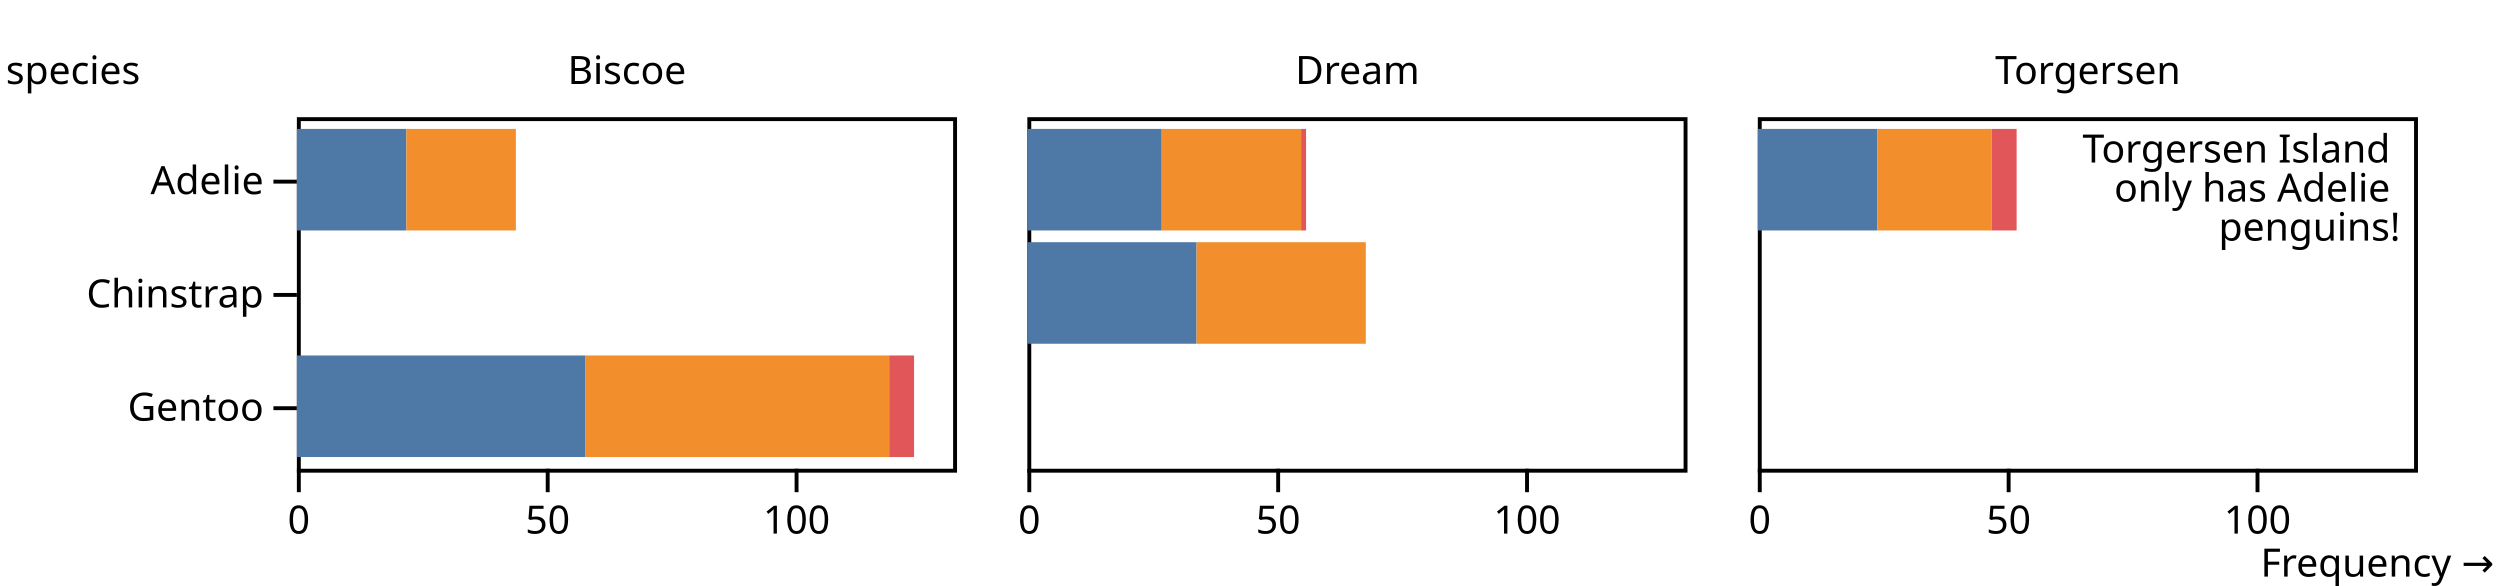
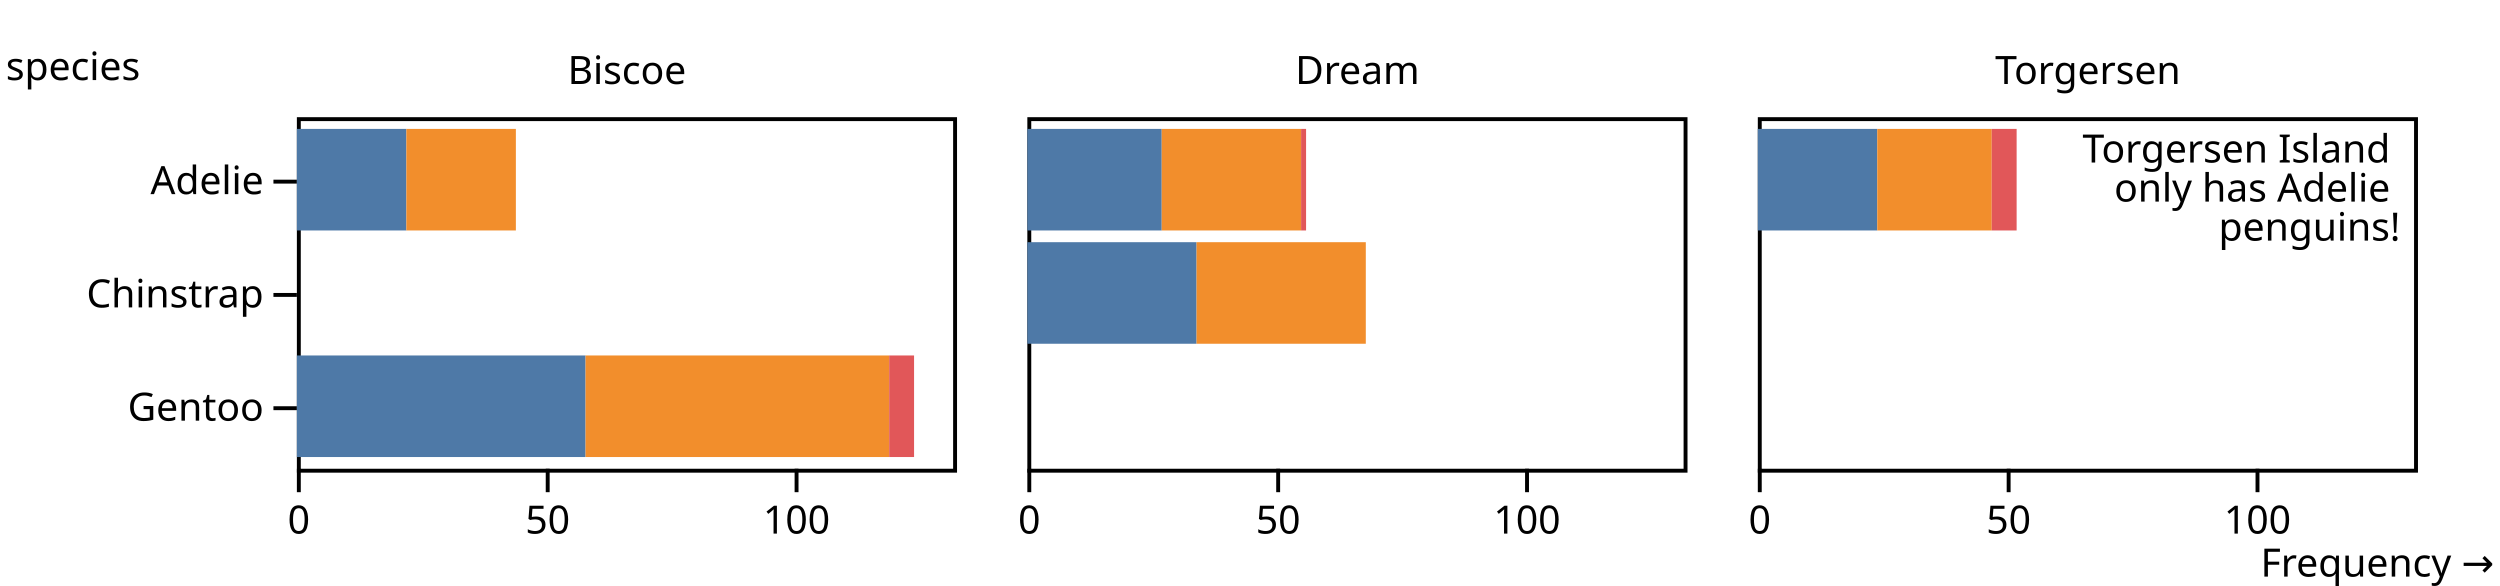
<svg xmlns="http://www.w3.org/2000/svg" class="plot" fill="currentColor" font-family="system-ui, sans-serif" font-size="10" text-anchor="middle" width="640" height="150" viewBox="0 0 640 150">
  <style>
    .plot {
      display: block;
      background: white;
      height: auto;
      height: intrinsic;
      max-width: 100%;
    }

    .plot text,
    .plot tspan {
      white-space: pre;
    }
  </style>
  <g aria-label="facet" transform="translate(1,0)">
    <g aria-label="fx-axis tick label" transform="translate(0.5,-8.5)">
      <text transform="translate(159,30)">Biscoe</text>
    </g>
    <g aria-label="y-axis tick" fill="none" stroke="currentColor" transform="translate(0,13.5)">
      <path transform="translate(75,33)" d="M0,0L-6,0" />
      <path transform="translate(75,62)" d="M0,0L-6,0" />
      <path transform="translate(75,91)" d="M0,0L-6,0" />
    </g>
    <g aria-label="y-axis tick label" text-anchor="end" transform="translate(-8.5,13.5)">
      <text y="0.32em" transform="translate(75,33)">Adelie</text>
      <text y="0.32em" transform="translate(75,62)">Chinstrap</text>
      <text y="0.32em" transform="translate(75,91)">Gentoo</text>
    </g>
-     <g aria-label="y-axis label" text-anchor="start" transform="translate(-74.5,-8.5)">
+     <g aria-label="y-axis label" text-anchor="start" transform="translate(-74.5,-9.5)">
      <text transform="translate(75,30)">species</text>
    </g>
    <g aria-label="x-axis tick" fill="none" stroke="currentColor" transform="translate(0.5,0)">
      <path transform="translate(75,120)" d="M0,0L0,6" />
      <path transform="translate(138.7097,120)" d="M0,0L0,6" />
      <path transform="translate(202.4194,120)" d="M0,0L0,6" />
    </g>
    <g aria-label="x-axis tick label" font-variant="tabular-nums" transform="translate(0.5,9.5)">
      <text y="0.71em" transform="translate(75,120)">0</text>
      <text y="0.71em" transform="translate(138.7097,120)">50</text>
      <text y="0.71em" transform="translate(202.4194,120)">100</text>
    </g>
    <rect aria-label="frame" fill="none" stroke="currentColor" transform="translate(0.5,0.5)" x="75" y="30" width="168" height="90" />
    <g aria-label="bar">
      <rect x="75" width="28.032" y="33" height="26" fill="#4e79a7" />
      <rect x="75" width="73.903" y="91" height="26" fill="#4e79a7" />
      <rect x="103.032" width="28.032" y="33" height="26" fill="#f28e2c" />
      <rect x="148.903" width="77.726" y="91" height="26" fill="#f28e2c" />
      <rect x="226.629" width="6.371" y="91" height="26" fill="#e15759" />
    </g>
  </g>
  <g aria-label="facet" transform="translate(188,0)">
    <g aria-label="fx-axis tick label" transform="translate(0.5,-8.5)">
      <text transform="translate(159,30)">Dream</text>
    </g>
    <g aria-label="x-axis tick" fill="none" stroke="currentColor" transform="translate(0.5,0)">
      <path transform="translate(75,120)" d="M0,0L0,6" />
      <path transform="translate(138.7097,120)" d="M0,0L0,6" />
      <path transform="translate(202.4194,120)" d="M0,0L0,6" />
    </g>
    <g aria-label="x-axis tick label" font-variant="tabular-nums" transform="translate(0.5,9.5)">
      <text y="0.71em" transform="translate(75,120)">0</text>
      <text y="0.71em" transform="translate(138.7097,120)">50</text>
      <text y="0.71em" transform="translate(202.4194,120)">100</text>
    </g>
    <rect aria-label="frame" fill="none" stroke="currentColor" transform="translate(0.5,0.5)" x="75" y="30" width="168" height="90" />
    <g aria-label="bar">
      <rect x="75" width="34.403" y="33" height="26" fill="#4e79a7" />
      <rect x="75" width="43.323" y="62" height="26" fill="#4e79a7" />
      <rect x="109.403" width="35.677" y="33" height="26" fill="#f28e2c" />
      <rect x="118.323" width="43.323" y="62" height="26" fill="#f28e2c" />
      <rect x="145.081" width="1.274" y="33" height="26" fill="#e15759" />
    </g>
  </g>
  <g aria-label="facet" transform="translate(375,0)">
    <g aria-label="fx-axis tick label" transform="translate(0.5,-8.5)">
      <text transform="translate(159,30)">Torgersen</text>
    </g>
    <g aria-label="x-axis tick" fill="none" stroke="currentColor" transform="translate(0.5,0)">
      <path transform="translate(75,120)" d="M0,0L0,6" />
      <path transform="translate(138.7097,120)" d="M0,0L0,6" />
      <path transform="translate(202.4194,120)" d="M0,0L0,6" />
    </g>
    <g aria-label="x-axis tick label" font-variant="tabular-nums" transform="translate(0.5,9.5)">
      <text y="0.71em" transform="translate(75,120)">0</text>
      <text y="0.71em" transform="translate(138.7097,120)">50</text>
      <text y="0.71em" transform="translate(202.4194,120)">100</text>
    </g>
    <g aria-label="x-axis label" text-anchor="end" transform="translate(20.5,20.5)">
      <text y="0.71em" transform="translate(243,120)">Frequency →</text>
    </g>
    <rect aria-label="frame" fill="none" stroke="currentColor" transform="translate(0.5,0.5)" x="75" y="30" width="168" height="90" />
    <g aria-label="bar">
      <rect x="75" width="30.581" y="33" height="26" fill="#4e79a7" />
      <rect x="105.581" width="29.306" y="33" height="26" fill="#f28e2c" />
      <rect x="134.887" width="6.371" y="33" height="26" fill="#e15759" />
    </g>
    <g aria-label="text" text-anchor="end" transform="translate(-3.5,4.5)">
      <text transform="translate(243,30)">
        <tspan x="0" y="0.71em">Torgersen Island</tspan>
        <tspan x="0" y="1.71em">only has Adelie</tspan>
        <tspan x="0" y="2.71em">penguins!</tspan>
      </text>
    </g>
  </g>
</svg>
